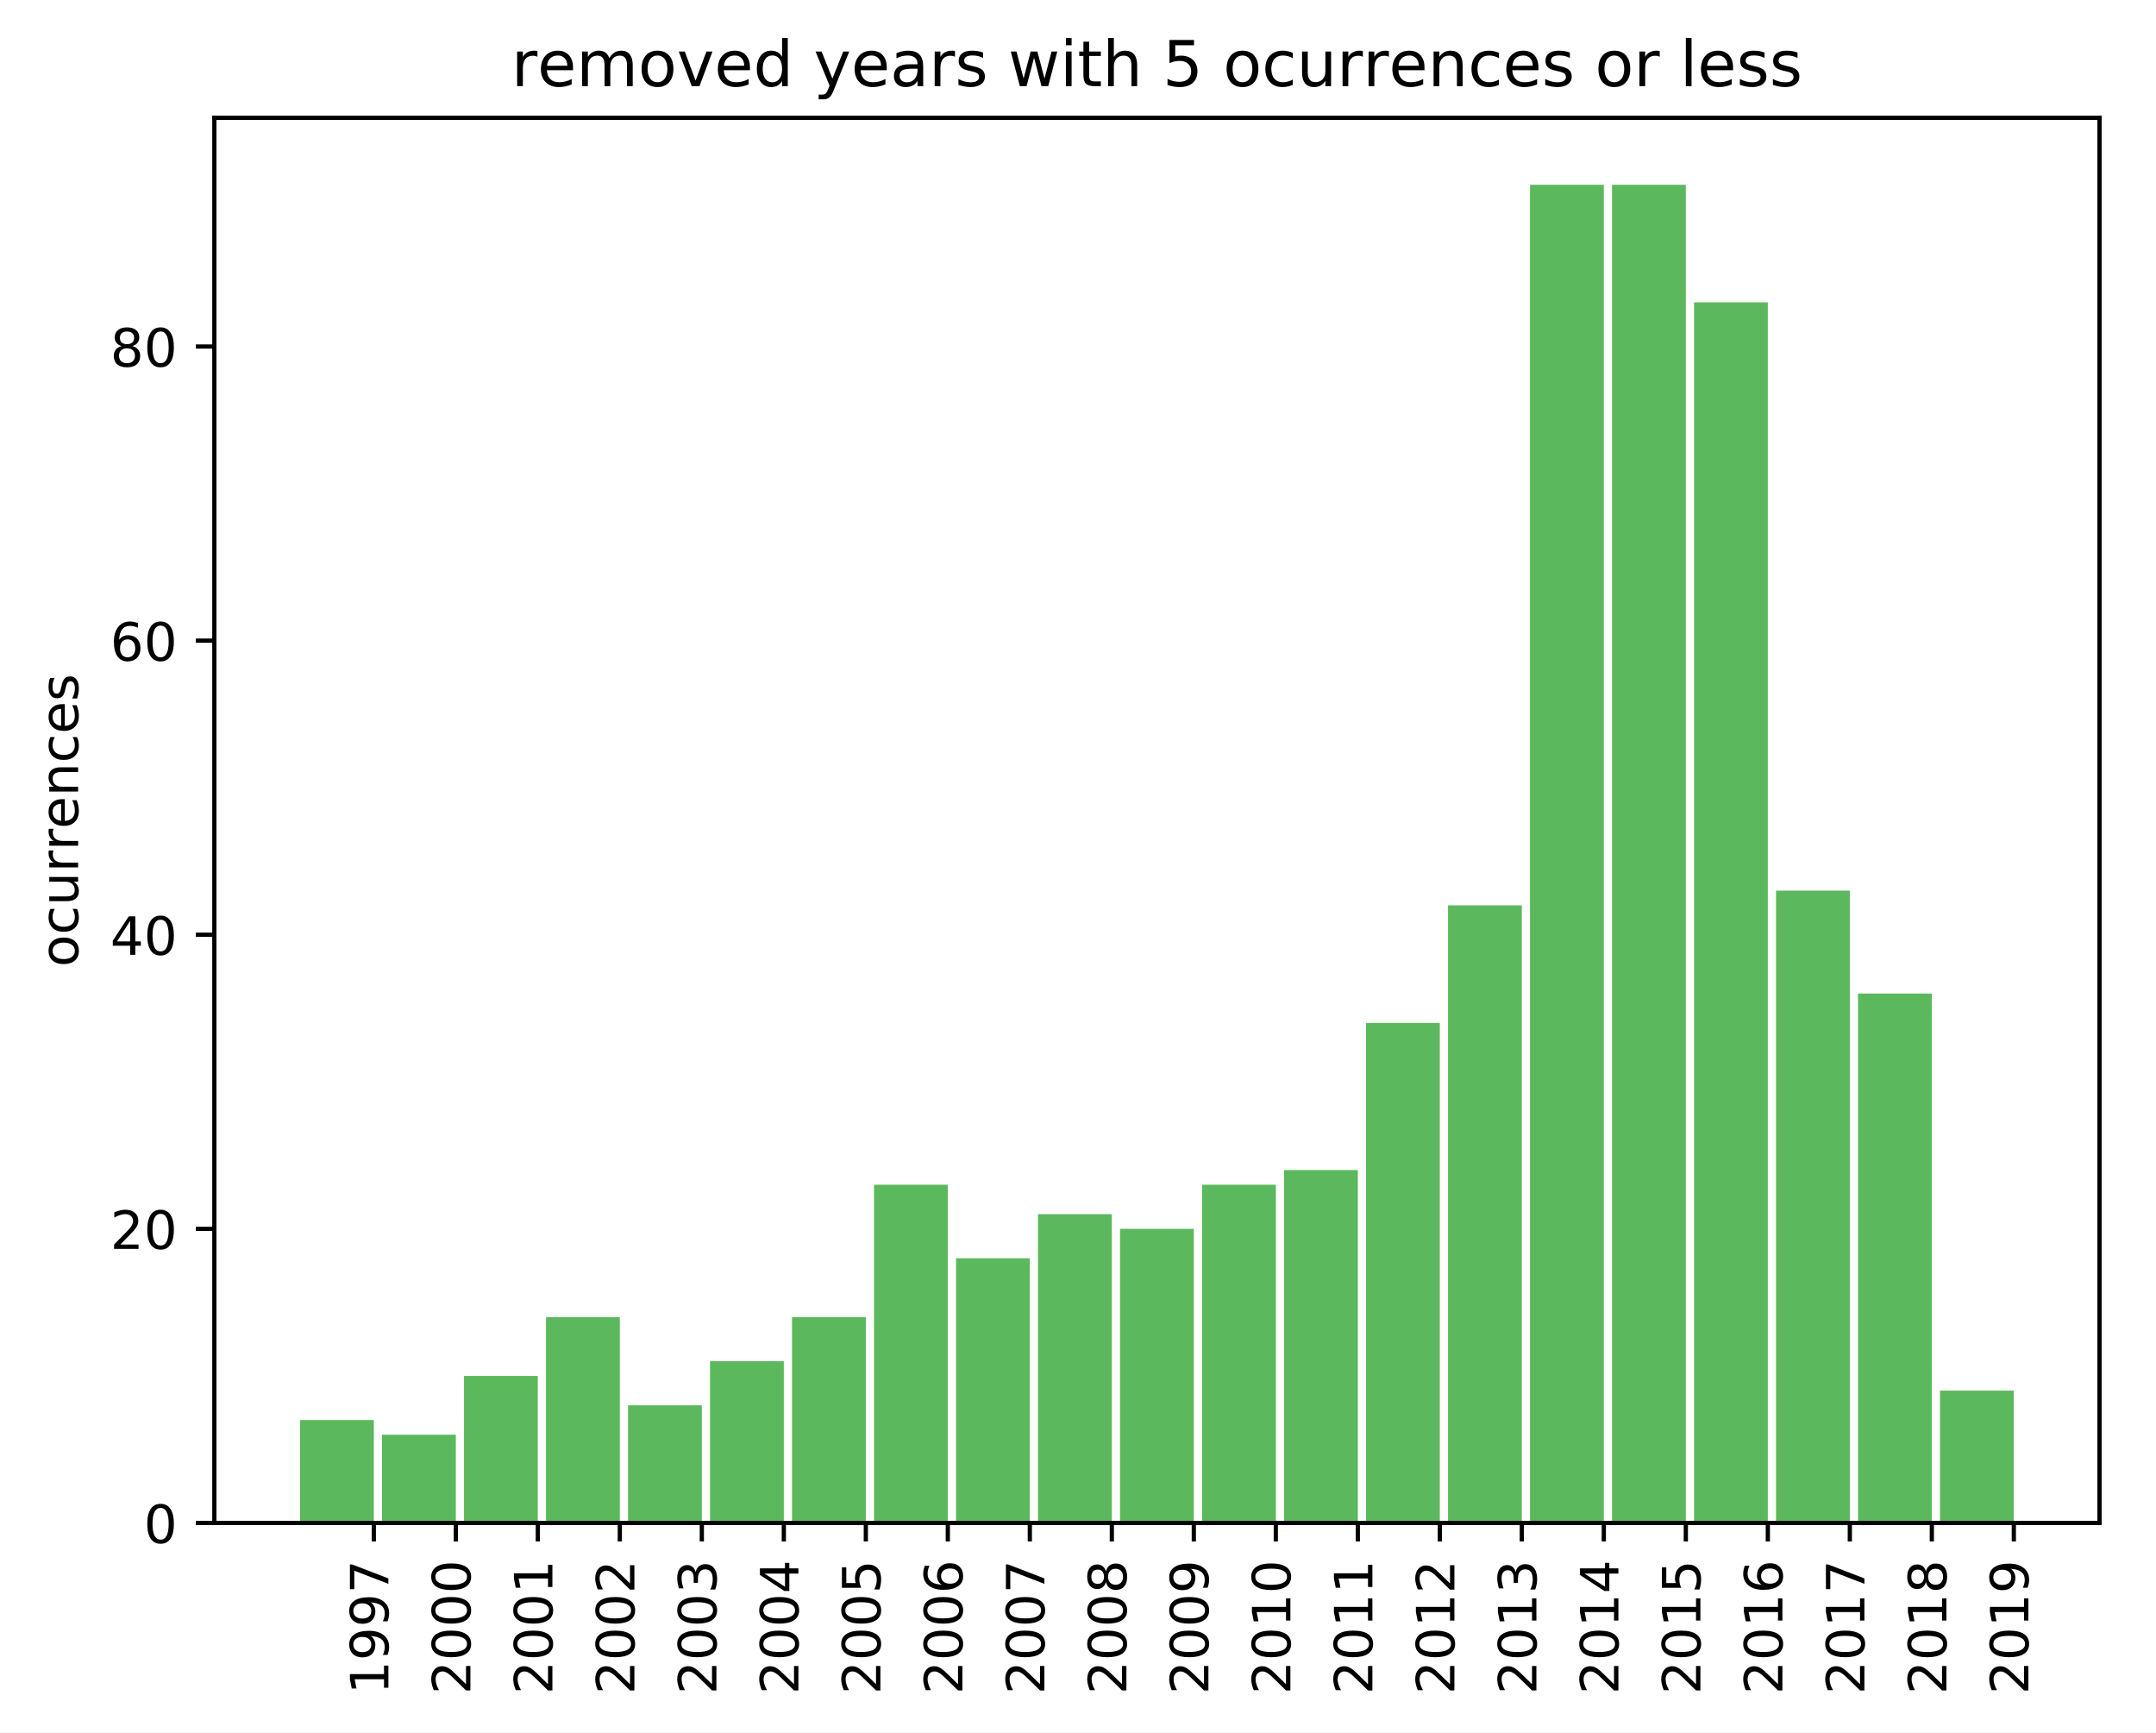
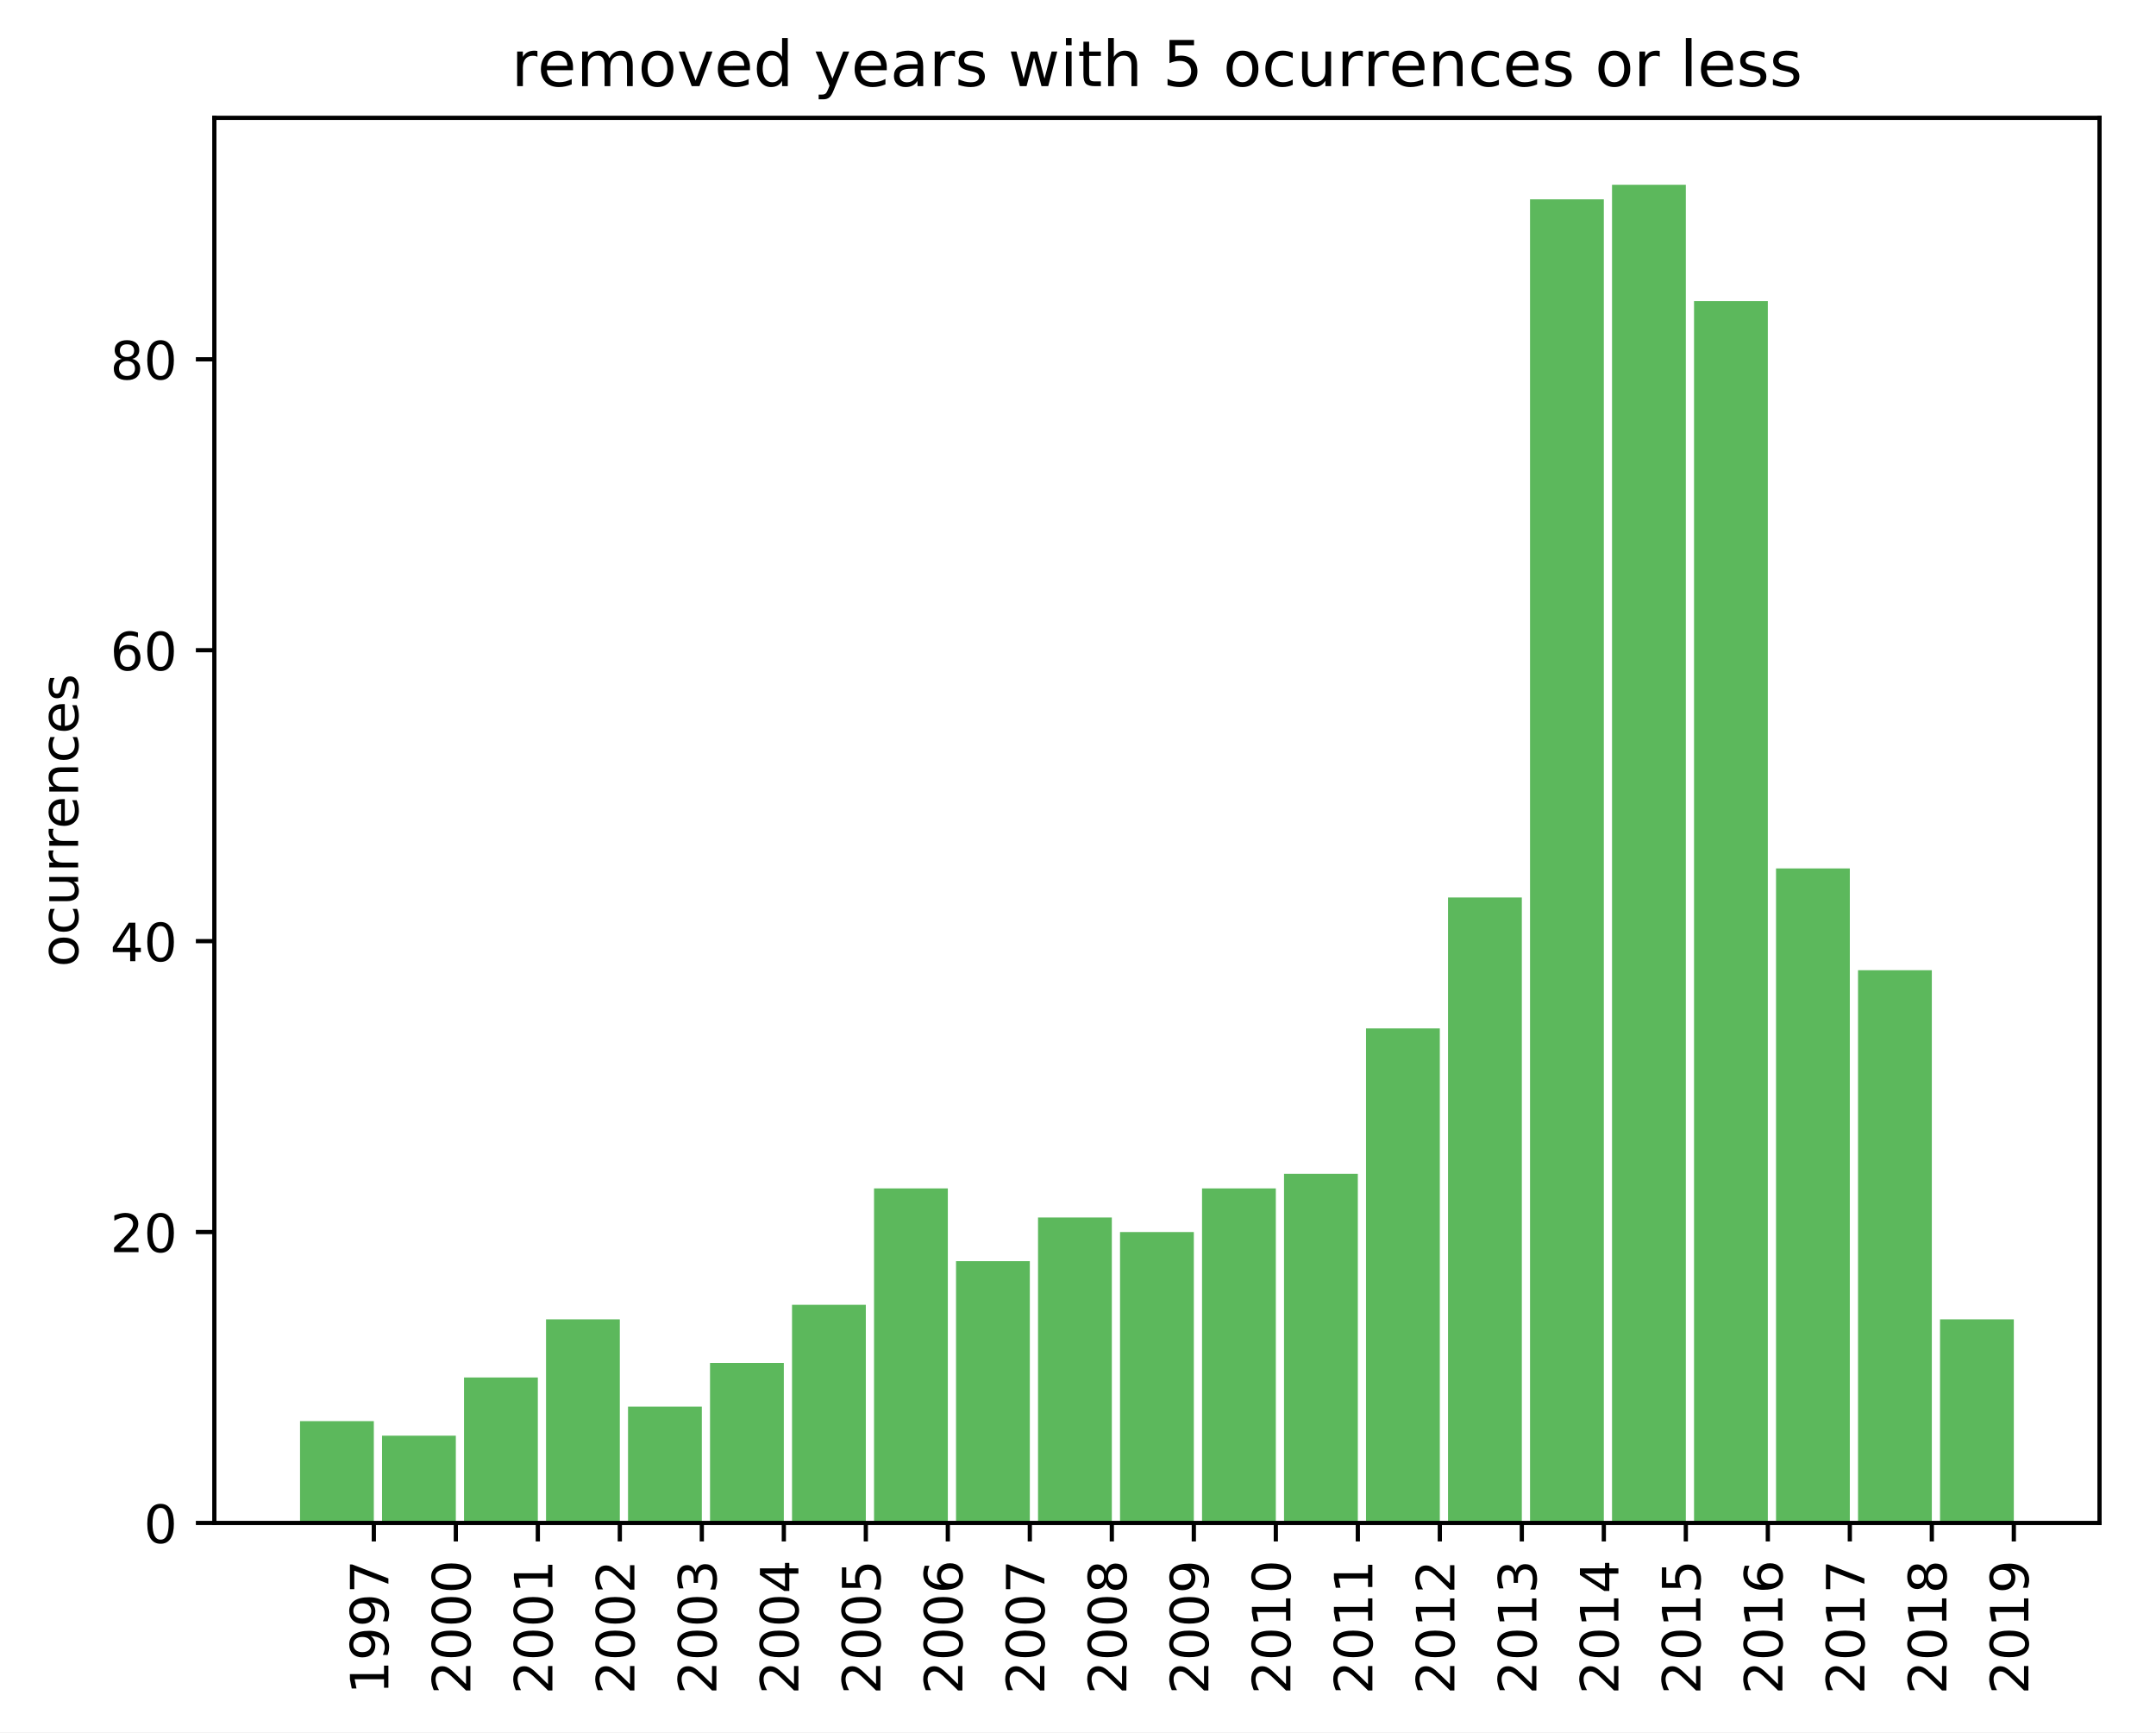
<svg xmlns="http://www.w3.org/2000/svg" xmlns:xlink="http://www.w3.org/1999/xlink" height="328.08pt" version="1.1" viewBox="0 0 408.423 328.08" width="408.423pt">
  <defs>
    <style type="text/css">
*{stroke-linecap:butt;stroke-linejoin:round;}
  </style>
  </defs>
  <g id="figure_1">
    <g id="patch_1">
      <path d="M 0 328.08  L 408.423 328.08  L 408.423 0  L 0 0  z " style="fill:#ffffff;" />
    </g>
    <g id="axes_1">
      <g id="patch_2">
        <path d="M 40.603 288.43  L 397.723 288.43  L 397.723 22.318  L 40.603 22.318  z " style="fill:#ffffff;" />
      </g>
      <g id="patch_3">
-         <path clip-path="url(#pf2cf18b9f8)" d="M 56.836 288.43  L 70.816 288.43  L 70.816 268.935  L 56.836 268.935  z " style="fill:#5cb85c;" />
+         <path clip-path="url(#p5f6c26eab5)" d="M 56.836 288.43  L 70.816 288.43  L 70.816 269.147  L 56.836 269.147  z " style="fill:#5cb85c;" />
      </g>
      <g id="patch_4">
-         <path clip-path="url(#pf2cf18b9f8)" d="M 72.37 288.43  L 86.35 288.43  L 86.35 271.72  L 72.37 271.72  z " style="fill:#5cb85c;" />
+         <path clip-path="url(#p5f6c26eab5)" d="M 72.37 288.43  L 86.35 288.43  L 86.35 271.901  L 72.37 271.901  z " style="fill:#5cb85c;" />
      </g>
      <g id="patch_5">
-         <path clip-path="url(#pf2cf18b9f8)" d="M 87.903 288.43  L 101.884 288.43  L 101.884 260.58  L 87.903 260.58  z " style="fill:#5cb85c;" />
+         <path clip-path="url(#p5f6c26eab5)" d="M 87.903 288.43  L 101.884 288.43  L 101.884 260.882  L 87.903 260.882  z " style="fill:#5cb85c;" />
      </g>
      <g id="patch_6">
-         <path clip-path="url(#pf2cf18b9f8)" d="M 103.437 288.43  L 117.417 288.43  L 117.417 249.439  L 103.437 249.439  z " style="fill:#5cb85c;" />
+         <path clip-path="url(#p5f6c26eab5)" d="M 103.437 288.43  L 117.417 288.43  L 117.417 249.863  L 103.437 249.863  z " style="fill:#5cb85c;" />
      </g>
      <g id="patch_7">
-         <path clip-path="url(#pf2cf18b9f8)" d="M 118.971 288.43  L 132.951 288.43  L 132.951 266.15  L 118.971 266.15  z " style="fill:#5cb85c;" />
+         <path clip-path="url(#p5f6c26eab5)" d="M 118.971 288.43  L 132.951 288.43  L 132.951 266.392  L 118.971 266.392  z " style="fill:#5cb85c;" />
      </g>
      <g id="patch_8">
-         <path clip-path="url(#pf2cf18b9f8)" d="M 134.504 288.43  L 148.485 288.43  L 148.485 257.795  L 134.504 257.795  z " style="fill:#5cb85c;" />
+         <path clip-path="url(#p5f6c26eab5)" d="M 134.504 288.43  L 148.485 288.43  L 148.485 258.128  L 134.504 258.128  z " style="fill:#5cb85c;" />
      </g>
      <g id="patch_9">
-         <path clip-path="url(#pf2cf18b9f8)" d="M 150.038 288.43  L 164.018 288.43  L 164.018 249.439  L 150.038 249.439  z " style="fill:#5cb85c;" />
+         <path clip-path="url(#p5f6c26eab5)" d="M 150.038 288.43  L 164.018 288.43  L 164.018 247.108  L 150.038 247.108  z " style="fill:#5cb85c;" />
      </g>
      <g id="patch_10">
-         <path clip-path="url(#pf2cf18b9f8)" d="M 165.572 288.43  L 179.552 288.43  L 179.552 224.374  L 165.572 224.374  z " style="fill:#5cb85c;" />
+         <path clip-path="url(#p5f6c26eab5)" d="M 165.572 288.43  L 179.552 288.43  L 179.552 225.07  L 165.572 225.07  z " style="fill:#5cb85c;" />
      </g>
      <g id="patch_11">
-         <path clip-path="url(#pf2cf18b9f8)" d="M 181.106 288.43  L 195.086 288.43  L 195.086 238.299  L 181.106 238.299  z " style="fill:#5cb85c;" />
+         <path clip-path="url(#p5f6c26eab5)" d="M 181.106 288.43  L 195.086 288.43  L 195.086 238.844  L 181.106 238.844  z " style="fill:#5cb85c;" />
      </g>
      <g id="patch_12">
-         <path clip-path="url(#pf2cf18b9f8)" d="M 196.639 288.43  L 210.62 288.43  L 210.62 229.944  L 196.639 229.944  z " style="fill:#5cb85c;" />
+         <path clip-path="url(#p5f6c26eab5)" d="M 196.639 288.43  L 210.62 288.43  L 210.62 230.58  L 196.639 230.58  z " style="fill:#5cb85c;" />
      </g>
      <g id="patch_13">
-         <path clip-path="url(#pf2cf18b9f8)" d="M 212.173 288.43  L 226.153 288.43  L 226.153 232.729  L 212.173 232.729  z " style="fill:#5cb85c;" />
+         <path clip-path="url(#p5f6c26eab5)" d="M 212.173 288.43  L 226.153 288.43  L 226.153 233.334  L 212.173 233.334  z " style="fill:#5cb85c;" />
      </g>
      <g id="patch_14">
-         <path clip-path="url(#pf2cf18b9f8)" d="M 227.707 288.43  L 241.687 288.43  L 241.687 224.374  L 227.707 224.374  z " style="fill:#5cb85c;" />
+         <path clip-path="url(#p5f6c26eab5)" d="M 227.707 288.43  L 241.687 288.43  L 241.687 225.07  L 227.707 225.07  z " style="fill:#5cb85c;" />
      </g>
      <g id="patch_15">
-         <path clip-path="url(#pf2cf18b9f8)" d="M 243.24 288.43  L 257.221 288.43  L 257.221 221.589  L 243.24 221.589  z " style="fill:#5cb85c;" />
+         <path clip-path="url(#p5f6c26eab5)" d="M 243.24 288.43  L 257.221 288.43  L 257.221 222.315  L 243.24 222.315  z " style="fill:#5cb85c;" />
      </g>
      <g id="patch_16">
-         <path clip-path="url(#pf2cf18b9f8)" d="M 258.774 288.43  L 272.754 288.43  L 272.754 193.738  L 258.774 193.738  z " style="fill:#5cb85c;" />
+         <path clip-path="url(#p5f6c26eab5)" d="M 258.774 288.43  L 272.754 288.43  L 272.754 194.768  L 258.774 194.768  z " style="fill:#5cb85c;" />
      </g>
      <g id="patch_17">
-         <path clip-path="url(#pf2cf18b9f8)" d="M 274.308 288.43  L 288.288 288.43  L 288.288 171.458  L 274.308 171.458  z " style="fill:#5cb85c;" />
+         <path clip-path="url(#p5f6c26eab5)" d="M 274.308 288.43  L 288.288 288.43  L 288.288 169.974  L 274.308 169.974  z " style="fill:#5cb85c;" />
      </g>
      <g id="patch_18">
-         <path clip-path="url(#pf2cf18b9f8)" d="M 289.842 288.43  L 303.822 288.43  L 303.822 34.99  L 289.842 34.99  z " style="fill:#5cb85c;" />
+         <path clip-path="url(#p5f6c26eab5)" d="M 289.842 288.43  L 303.822 288.43  L 303.822 37.745  L 289.842 37.745  z " style="fill:#5cb85c;" />
      </g>
      <g id="patch_19">
-         <path clip-path="url(#pf2cf18b9f8)" d="M 305.375 288.43  L 319.356 288.43  L 319.356 34.99  L 305.375 34.99  z " style="fill:#5cb85c;" />
+         <path clip-path="url(#p5f6c26eab5)" d="M 305.375 288.43  L 319.356 288.43  L 319.356 34.99  L 305.375 34.99  z " style="fill:#5cb85c;" />
      </g>
      <g id="patch_20">
-         <path clip-path="url(#pf2cf18b9f8)" d="M 320.909 288.43  L 334.889 288.43  L 334.889 57.271  L 320.909 57.271  z " style="fill:#5cb85c;" />
+         <path clip-path="url(#p5f6c26eab5)" d="M 320.909 288.43  L 334.889 288.43  L 334.889 57.028  L 320.909 57.028  z " style="fill:#5cb85c;" />
      </g>
      <g id="patch_21">
-         <path clip-path="url(#pf2cf18b9f8)" d="M 336.443 288.43  L 350.423 288.43  L 350.423 168.673  L 336.443 168.673  z " style="fill:#5cb85c;" />
+         <path clip-path="url(#p5f6c26eab5)" d="M 336.443 288.43  L 350.423 288.43  L 350.423 164.465  L 336.443 164.465  z " style="fill:#5cb85c;" />
      </g>
      <g id="patch_22">
-         <path clip-path="url(#pf2cf18b9f8)" d="M 351.976 288.43  L 365.957 288.43  L 365.957 188.168  L 351.976 188.168  z " style="fill:#5cb85c;" />
+         <path clip-path="url(#p5f6c26eab5)" d="M 351.976 288.43  L 365.957 288.43  L 365.957 183.748  L 351.976 183.748  z " style="fill:#5cb85c;" />
      </g>
      <g id="patch_23">
-         <path clip-path="url(#pf2cf18b9f8)" d="M 367.51 288.43  L 381.49 288.43  L 381.49 263.365  L 367.51 263.365  z " style="fill:#5cb85c;" />
+         <path clip-path="url(#p5f6c26eab5)" d="M 367.51 288.43  L 381.49 288.43  L 381.49 249.863  L 367.51 249.863  z " style="fill:#5cb85c;" />
      </g>
      <g id="matplotlib.axis_1">
        <g id="xtick_1">
          <g id="line2d_1">
            <defs>
-               <path d="M 0 0  L 0 3.5  " id="m9205ba7e56" style="stroke:#000000;stroke-width:0.8;" />
-             </defs>
-             <g>
-               <use style="stroke:#000000;stroke-width:0.8;" x="70.816" xlink:href="#m9205ba7e56" y="288.43" />
+               <path d="M 0 0  L 0 3.5  " id="m488238342e" style="stroke:#000000;stroke-width:0.8;" />
+             </defs>
+             <g>
+               <use style="stroke:#000000;stroke-width:0.8;" x="70.816" xlink:href="#m488238342e" y="288.43" />
            </g>
          </g>
          <g id="text_1">
            <defs>
              <path d="M 12.406 8.297  L 28.516 8.297  L 28.516 63.922  L 10.984 60.406  L 10.984 69.391  L 28.422 72.906  L 38.281 72.906  L 38.281 8.297  L 54.391 8.297  L 54.391 0  L 12.406 0  z " id="DejaVuSans-49" />
              <path d="M 10.984 1.516  L 10.984 10.5  Q 14.703 8.734 18.5 7.812  Q 22.312 6.891 25.984 6.891  Q 35.75 6.891 40.891 13.453  Q 46.047 20.016 46.781 33.406  Q 43.953 29.203 39.594 26.953  Q 35.25 24.703 29.984 24.703  Q 19.047 24.703 12.672 31.312  Q 6.297 37.938 6.297 49.422  Q 6.297 60.641 12.938 67.422  Q 19.578 74.219 30.609 74.219  Q 43.266 74.219 49.922 64.516  Q 56.594 54.828 56.594 36.375  Q 56.594 19.141 48.406 8.859  Q 40.234 -1.422 26.422 -1.422  Q 22.703 -1.422 18.891 -0.688  Q 15.094 0.047 10.984 1.516  z M 30.609 32.422  Q 37.25 32.422 41.125 36.953  Q 45.016 41.5 45.016 49.422  Q 45.016 57.281 41.125 61.844  Q 37.25 66.406 30.609 66.406  Q 23.969 66.406 20.094 61.844  Q 16.219 57.281 16.219 49.422  Q 16.219 41.5 20.094 36.953  Q 23.969 32.422 30.609 32.422  z " id="DejaVuSans-57" />
              <path d="M 8.203 72.906  L 55.078 72.906  L 55.078 68.703  L 28.609 0  L 18.312 0  L 43.219 64.594  L 8.203 64.594  z " id="DejaVuSans-55" />
            </defs>
            <g transform="translate(73.57557 320.8801)rotate(-90)scale(0.1 -0.1)">
              <use xlink:href="#DejaVuSans-49" />
              <use x="63.623" xlink:href="#DejaVuSans-57" />
              <use x="127.246" xlink:href="#DejaVuSans-57" />
              <use x="190.869" xlink:href="#DejaVuSans-55" />
            </g>
          </g>
        </g>
        <g id="xtick_2">
          <g id="line2d_2">
            <g>
-               <use style="stroke:#000000;stroke-width:0.8;" x="86.35" xlink:href="#m9205ba7e56" y="288.43" />
+               <use style="stroke:#000000;stroke-width:0.8;" x="86.35" xlink:href="#m488238342e" y="288.43" />
            </g>
          </g>
          <g id="text_2">
            <defs>
              <path d="M 19.188 8.297  L 53.609 8.297  L 53.609 0  L 7.328 0  L 7.328 8.297  Q 12.938 14.109 22.625 23.891  Q 32.328 33.688 34.812 36.531  Q 39.547 41.844 41.422 45.531  Q 43.312 49.219 43.312 52.781  Q 43.312 58.594 39.234 62.25  Q 35.156 65.922 28.609 65.922  Q 23.969 65.922 18.812 64.312  Q 13.672 62.703 7.812 59.422  L 7.812 69.391  Q 13.766 71.781 18.938 73  Q 24.125 74.219 28.422 74.219  Q 39.75 74.219 46.484 68.547  Q 53.219 62.891 53.219 53.422  Q 53.219 48.922 51.531 44.891  Q 49.859 40.875 45.406 35.406  Q 44.188 33.984 37.641 27.219  Q 31.109 20.453 19.188 8.297  z " id="DejaVuSans-50" />
              <path d="M 31.781 66.406  Q 24.172 66.406 20.328 58.906  Q 16.5 51.422 16.5 36.375  Q 16.5 21.391 20.328 13.891  Q 24.172 6.391 31.781 6.391  Q 39.453 6.391 43.281 13.891  Q 47.125 21.391 47.125 36.375  Q 47.125 51.422 43.281 58.906  Q 39.453 66.406 31.781 66.406  z M 31.781 74.219  Q 44.047 74.219 50.516 64.516  Q 56.984 54.828 56.984 36.375  Q 56.984 17.969 50.516 8.266  Q 44.047 -1.422 31.781 -1.422  Q 19.531 -1.422 13.062 8.266  Q 6.594 17.969 6.594 36.375  Q 6.594 54.828 13.062 64.516  Q 19.531 74.219 31.781 74.219  z " id="DejaVuSans-48" />
            </defs>
            <g transform="translate(89.10928 320.8801)rotate(-90)scale(0.1 -0.1)">
              <use xlink:href="#DejaVuSans-50" />
              <use x="63.623" xlink:href="#DejaVuSans-48" />
              <use x="127.246" xlink:href="#DejaVuSans-48" />
              <use x="190.869" xlink:href="#DejaVuSans-48" />
            </g>
          </g>
        </g>
        <g id="xtick_3">
          <g id="line2d_3">
            <g>
-               <use style="stroke:#000000;stroke-width:0.8;" x="101.884" xlink:href="#m9205ba7e56" y="288.43" />
+               <use style="stroke:#000000;stroke-width:0.8;" x="101.884" xlink:href="#m488238342e" y="288.43" />
            </g>
          </g>
          <g id="text_3">
            <g transform="translate(104.643 320.8801)rotate(-90)scale(0.1 -0.1)">
              <use xlink:href="#DejaVuSans-50" />
              <use x="63.623" xlink:href="#DejaVuSans-48" />
              <use x="127.246" xlink:href="#DejaVuSans-48" />
              <use x="190.869" xlink:href="#DejaVuSans-49" />
            </g>
          </g>
        </g>
        <g id="xtick_4">
          <g id="line2d_4">
            <g>
-               <use style="stroke:#000000;stroke-width:0.8;" x="117.417" xlink:href="#m9205ba7e56" y="288.43" />
+               <use style="stroke:#000000;stroke-width:0.8;" x="117.417" xlink:href="#m488238342e" y="288.43" />
            </g>
          </g>
          <g id="text_4">
            <g transform="translate(120.1767 320.8801)rotate(-90)scale(0.1 -0.1)">
              <use xlink:href="#DejaVuSans-50" />
              <use x="63.623" xlink:href="#DejaVuSans-48" />
              <use x="127.246" xlink:href="#DejaVuSans-48" />
              <use x="190.869" xlink:href="#DejaVuSans-50" />
            </g>
          </g>
        </g>
        <g id="xtick_5">
          <g id="line2d_5">
            <g>
-               <use style="stroke:#000000;stroke-width:0.8;" x="132.951" xlink:href="#m9205ba7e56" y="288.43" />
+               <use style="stroke:#000000;stroke-width:0.8;" x="132.951" xlink:href="#m488238342e" y="288.43" />
            </g>
          </g>
          <g id="text_5">
            <defs>
              <path d="M 40.578 39.312  Q 47.656 37.797 51.625 33  Q 55.609 28.219 55.609 21.188  Q 55.609 10.406 48.188 4.484  Q 40.766 -1.422 27.094 -1.422  Q 22.516 -1.422 17.656 -0.516  Q 12.797 0.391 7.625 2.203  L 7.625 11.719  Q 11.719 9.328 16.594 8.109  Q 21.484 6.891 26.812 6.891  Q 36.078 6.891 40.938 10.547  Q 45.797 14.203 45.797 21.188  Q 45.797 27.641 41.281 31.266  Q 36.766 34.906 28.719 34.906  L 20.219 34.906  L 20.219 43.016  L 29.109 43.016  Q 36.375 43.016 40.234 45.922  Q 44.094 48.828 44.094 54.297  Q 44.094 59.906 40.109 62.906  Q 36.141 65.922 28.719 65.922  Q 24.656 65.922 20.016 65.031  Q 15.375 64.156 9.812 62.312  L 9.812 71.094  Q 15.438 72.656 20.344 73.438  Q 25.25 74.219 29.594 74.219  Q 40.828 74.219 47.359 69.109  Q 53.906 64.016 53.906 55.328  Q 53.906 49.266 50.438 45.094  Q 46.969 40.922 40.578 39.312  z " id="DejaVuSans-51" />
            </defs>
            <g transform="translate(135.7104 320.8801)rotate(-90)scale(0.1 -0.1)">
              <use xlink:href="#DejaVuSans-50" />
              <use x="63.623" xlink:href="#DejaVuSans-48" />
              <use x="127.246" xlink:href="#DejaVuSans-48" />
              <use x="190.869" xlink:href="#DejaVuSans-51" />
            </g>
          </g>
        </g>
        <g id="xtick_6">
          <g id="line2d_6">
            <g>
-               <use style="stroke:#000000;stroke-width:0.8;" x="148.485" xlink:href="#m9205ba7e56" y="288.43" />
+               <use style="stroke:#000000;stroke-width:0.8;" x="148.485" xlink:href="#m488238342e" y="288.43" />
            </g>
          </g>
          <g id="text_6">
            <defs>
              <path d="M 37.797 64.312  L 12.891 25.391  L 37.797 25.391  z M 35.203 72.906  L 47.609 72.906  L 47.609 25.391  L 58.016 25.391  L 58.016 17.188  L 47.609 17.188  L 47.609 0  L 37.797 0  L 37.797 17.188  L 4.891 17.188  L 4.891 26.703  z " id="DejaVuSans-52" />
            </defs>
            <g transform="translate(151.2441 320.8801)rotate(-90)scale(0.1 -0.1)">
              <use xlink:href="#DejaVuSans-50" />
              <use x="63.623" xlink:href="#DejaVuSans-48" />
              <use x="127.246" xlink:href="#DejaVuSans-48" />
              <use x="190.869" xlink:href="#DejaVuSans-52" />
            </g>
          </g>
        </g>
        <g id="xtick_7">
          <g id="line2d_7">
            <g>
-               <use style="stroke:#000000;stroke-width:0.8;" x="164.018" xlink:href="#m9205ba7e56" y="288.43" />
+               <use style="stroke:#000000;stroke-width:0.8;" x="164.018" xlink:href="#m488238342e" y="288.43" />
            </g>
          </g>
          <g id="text_7">
            <defs>
              <path d="M 10.797 72.906  L 49.516 72.906  L 49.516 64.594  L 19.828 64.594  L 19.828 46.734  Q 21.969 47.469 24.109 47.828  Q 26.266 48.188 28.422 48.188  Q 40.625 48.188 47.75 41.5  Q 54.891 34.812 54.891 23.391  Q 54.891 11.625 47.562 5.094  Q 40.234 -1.422 26.906 -1.422  Q 22.312 -1.422 17.547 -0.641  Q 12.797 0.141 7.719 1.703  L 7.719 11.625  Q 12.109 9.234 16.797 8.062  Q 21.484 6.891 26.703 6.891  Q 35.156 6.891 40.078 11.328  Q 45.016 15.766 45.016 23.391  Q 45.016 31 40.078 35.438  Q 35.156 39.891 26.703 39.891  Q 22.75 39.891 18.812 39.016  Q 14.891 38.141 10.797 36.281  z " id="DejaVuSans-53" />
            </defs>
            <g transform="translate(166.7778 320.8801)rotate(-90)scale(0.1 -0.1)">
              <use xlink:href="#DejaVuSans-50" />
              <use x="63.623" xlink:href="#DejaVuSans-48" />
              <use x="127.246" xlink:href="#DejaVuSans-48" />
              <use x="190.869" xlink:href="#DejaVuSans-53" />
            </g>
          </g>
        </g>
        <g id="xtick_8">
          <g id="line2d_8">
            <g>
-               <use style="stroke:#000000;stroke-width:0.8;" x="179.552" xlink:href="#m9205ba7e56" y="288.43" />
+               <use style="stroke:#000000;stroke-width:0.8;" x="179.552" xlink:href="#m488238342e" y="288.43" />
            </g>
          </g>
          <g id="text_8">
            <defs>
              <path d="M 33.016 40.375  Q 26.375 40.375 22.484 35.828  Q 18.609 31.297 18.609 23.391  Q 18.609 15.531 22.484 10.953  Q 26.375 6.391 33.016 6.391  Q 39.656 6.391 43.531 10.953  Q 47.406 15.531 47.406 23.391  Q 47.406 31.297 43.531 35.828  Q 39.656 40.375 33.016 40.375  z M 52.594 71.297  L 52.594 62.312  Q 48.875 64.062 45.094 64.984  Q 41.312 65.922 37.594 65.922  Q 27.828 65.922 22.672 59.328  Q 17.531 52.734 16.797 39.406  Q 19.672 43.656 24.016 45.922  Q 28.375 48.188 33.594 48.188  Q 44.578 48.188 50.953 41.516  Q 57.328 34.859 57.328 23.391  Q 57.328 12.156 50.688 5.359  Q 44.047 -1.422 33.016 -1.422  Q 20.359 -1.422 13.672 8.266  Q 6.984 17.969 6.984 36.375  Q 6.984 53.656 15.188 63.938  Q 23.391 74.219 37.203 74.219  Q 40.922 74.219 44.703 73.484  Q 48.484 72.75 52.594 71.297  z " id="DejaVuSans-54" />
            </defs>
            <g transform="translate(182.3115 320.8801)rotate(-90)scale(0.1 -0.1)">
              <use xlink:href="#DejaVuSans-50" />
              <use x="63.623" xlink:href="#DejaVuSans-48" />
              <use x="127.246" xlink:href="#DejaVuSans-48" />
              <use x="190.869" xlink:href="#DejaVuSans-54" />
            </g>
          </g>
        </g>
        <g id="xtick_9">
          <g id="line2d_9">
            <g>
-               <use style="stroke:#000000;stroke-width:0.8;" x="195.086" xlink:href="#m9205ba7e56" y="288.43" />
+               <use style="stroke:#000000;stroke-width:0.8;" x="195.086" xlink:href="#m488238342e" y="288.43" />
            </g>
          </g>
          <g id="text_9">
            <g transform="translate(197.8452 320.8801)rotate(-90)scale(0.1 -0.1)">
              <use xlink:href="#DejaVuSans-50" />
              <use x="63.623" xlink:href="#DejaVuSans-48" />
              <use x="127.246" xlink:href="#DejaVuSans-48" />
              <use x="190.869" xlink:href="#DejaVuSans-55" />
            </g>
          </g>
        </g>
        <g id="xtick_10">
          <g id="line2d_10">
            <g>
-               <use style="stroke:#000000;stroke-width:0.8;" x="210.62" xlink:href="#m9205ba7e56" y="288.43" />
+               <use style="stroke:#000000;stroke-width:0.8;" x="210.62" xlink:href="#m488238342e" y="288.43" />
            </g>
          </g>
          <g id="text_10">
            <defs>
              <path d="M 31.781 34.625  Q 24.75 34.625 20.719 30.859  Q 16.703 27.094 16.703 20.516  Q 16.703 13.922 20.719 10.156  Q 24.75 6.391 31.781 6.391  Q 38.812 6.391 42.859 10.172  Q 46.922 13.969 46.922 20.516  Q 46.922 27.094 42.891 30.859  Q 38.875 34.625 31.781 34.625  z M 21.922 38.812  Q 15.578 40.375 12.031 44.719  Q 8.5 49.078 8.5 55.328  Q 8.5 64.062 14.719 69.141  Q 20.953 74.219 31.781 74.219  Q 42.672 74.219 48.875 69.141  Q 55.078 64.062 55.078 55.328  Q 55.078 49.078 51.531 44.719  Q 48 40.375 41.703 38.812  Q 48.828 37.156 52.797 32.312  Q 56.781 27.484 56.781 20.516  Q 56.781 9.906 50.312 4.234  Q 43.844 -1.422 31.781 -1.422  Q 19.734 -1.422 13.25 4.234  Q 6.781 9.906 6.781 20.516  Q 6.781 27.484 10.781 32.312  Q 14.797 37.156 21.922 38.812  z M 18.312 54.391  Q 18.312 48.734 21.844 45.562  Q 25.391 42.391 31.781 42.391  Q 38.141 42.391 41.719 45.562  Q 45.312 48.734 45.312 54.391  Q 45.312 60.062 41.719 63.234  Q 38.141 66.406 31.781 66.406  Q 25.391 66.406 21.844 63.234  Q 18.312 60.062 18.312 54.391  z " id="DejaVuSans-56" />
            </defs>
            <g transform="translate(213.379 320.8801)rotate(-90)scale(0.1 -0.1)">
              <use xlink:href="#DejaVuSans-50" />
              <use x="63.623" xlink:href="#DejaVuSans-48" />
              <use x="127.246" xlink:href="#DejaVuSans-48" />
              <use x="190.869" xlink:href="#DejaVuSans-56" />
            </g>
          </g>
        </g>
        <g id="xtick_11">
          <g id="line2d_11">
            <g>
-               <use style="stroke:#000000;stroke-width:0.8;" x="226.153" xlink:href="#m9205ba7e56" y="288.43" />
+               <use style="stroke:#000000;stroke-width:0.8;" x="226.153" xlink:href="#m488238342e" y="288.43" />
            </g>
          </g>
          <g id="text_11">
            <g transform="translate(228.9127 320.8801)rotate(-90)scale(0.1 -0.1)">
              <use xlink:href="#DejaVuSans-50" />
              <use x="63.623" xlink:href="#DejaVuSans-48" />
              <use x="127.246" xlink:href="#DejaVuSans-48" />
              <use x="190.869" xlink:href="#DejaVuSans-57" />
            </g>
          </g>
        </g>
        <g id="xtick_12">
          <g id="line2d_12">
            <g>
-               <use style="stroke:#000000;stroke-width:0.8;" x="241.687" xlink:href="#m9205ba7e56" y="288.43" />
+               <use style="stroke:#000000;stroke-width:0.8;" x="241.687" xlink:href="#m488238342e" y="288.43" />
            </g>
          </g>
          <g id="text_12">
            <g transform="translate(244.4464 320.8801)rotate(-90)scale(0.1 -0.1)">
              <use xlink:href="#DejaVuSans-50" />
              <use x="63.623" xlink:href="#DejaVuSans-48" />
              <use x="127.246" xlink:href="#DejaVuSans-49" />
              <use x="190.869" xlink:href="#DejaVuSans-48" />
            </g>
          </g>
        </g>
        <g id="xtick_13">
          <g id="line2d_13">
            <g>
-               <use style="stroke:#000000;stroke-width:0.8;" x="257.221" xlink:href="#m9205ba7e56" y="288.43" />
+               <use style="stroke:#000000;stroke-width:0.8;" x="257.221" xlink:href="#m488238342e" y="288.43" />
            </g>
          </g>
          <g id="text_13">
            <g transform="translate(259.9801 320.8801)rotate(-90)scale(0.1 -0.1)">
              <use xlink:href="#DejaVuSans-50" />
              <use x="63.623" xlink:href="#DejaVuSans-48" />
              <use x="127.246" xlink:href="#DejaVuSans-49" />
              <use x="190.869" xlink:href="#DejaVuSans-49" />
            </g>
          </g>
        </g>
        <g id="xtick_14">
          <g id="line2d_14">
            <g>
-               <use style="stroke:#000000;stroke-width:0.8;" x="272.754" xlink:href="#m9205ba7e56" y="288.43" />
+               <use style="stroke:#000000;stroke-width:0.8;" x="272.754" xlink:href="#m488238342e" y="288.43" />
            </g>
          </g>
          <g id="text_14">
            <g transform="translate(275.5138 320.8801)rotate(-90)scale(0.1 -0.1)">
              <use xlink:href="#DejaVuSans-50" />
              <use x="63.623" xlink:href="#DejaVuSans-48" />
              <use x="127.246" xlink:href="#DejaVuSans-49" />
              <use x="190.869" xlink:href="#DejaVuSans-50" />
            </g>
          </g>
        </g>
        <g id="xtick_15">
          <g id="line2d_15">
            <g>
-               <use style="stroke:#000000;stroke-width:0.8;" x="288.288" xlink:href="#m9205ba7e56" y="288.43" />
+               <use style="stroke:#000000;stroke-width:0.8;" x="288.288" xlink:href="#m488238342e" y="288.43" />
            </g>
          </g>
          <g id="text_15">
            <g transform="translate(291.0475 320.8801)rotate(-90)scale(0.1 -0.1)">
              <use xlink:href="#DejaVuSans-50" />
              <use x="63.623" xlink:href="#DejaVuSans-48" />
              <use x="127.246" xlink:href="#DejaVuSans-49" />
              <use x="190.869" xlink:href="#DejaVuSans-51" />
            </g>
          </g>
        </g>
        <g id="xtick_16">
          <g id="line2d_16">
            <g>
-               <use style="stroke:#000000;stroke-width:0.8;" x="303.822" xlink:href="#m9205ba7e56" y="288.43" />
+               <use style="stroke:#000000;stroke-width:0.8;" x="303.822" xlink:href="#m488238342e" y="288.43" />
            </g>
          </g>
          <g id="text_16">
            <g transform="translate(306.5812 320.8801)rotate(-90)scale(0.1 -0.1)">
              <use xlink:href="#DejaVuSans-50" />
              <use x="63.623" xlink:href="#DejaVuSans-48" />
              <use x="127.246" xlink:href="#DejaVuSans-49" />
              <use x="190.869" xlink:href="#DejaVuSans-52" />
            </g>
          </g>
        </g>
        <g id="xtick_17">
          <g id="line2d_17">
            <g>
-               <use style="stroke:#000000;stroke-width:0.8;" x="319.356" xlink:href="#m9205ba7e56" y="288.43" />
+               <use style="stroke:#000000;stroke-width:0.8;" x="319.356" xlink:href="#m488238342e" y="288.43" />
            </g>
          </g>
          <g id="text_17">
            <g transform="translate(322.1149 320.8801)rotate(-90)scale(0.1 -0.1)">
              <use xlink:href="#DejaVuSans-50" />
              <use x="63.623" xlink:href="#DejaVuSans-48" />
              <use x="127.246" xlink:href="#DejaVuSans-49" />
              <use x="190.869" xlink:href="#DejaVuSans-53" />
            </g>
          </g>
        </g>
        <g id="xtick_18">
          <g id="line2d_18">
            <g>
-               <use style="stroke:#000000;stroke-width:0.8;" x="334.889" xlink:href="#m9205ba7e56" y="288.43" />
+               <use style="stroke:#000000;stroke-width:0.8;" x="334.889" xlink:href="#m488238342e" y="288.43" />
            </g>
          </g>
          <g id="text_18">
            <g transform="translate(337.6486 320.8801)rotate(-90)scale(0.1 -0.1)">
              <use xlink:href="#DejaVuSans-50" />
              <use x="63.623" xlink:href="#DejaVuSans-48" />
              <use x="127.246" xlink:href="#DejaVuSans-49" />
              <use x="190.869" xlink:href="#DejaVuSans-54" />
            </g>
          </g>
        </g>
        <g id="xtick_19">
          <g id="line2d_19">
            <g>
-               <use style="stroke:#000000;stroke-width:0.8;" x="350.423" xlink:href="#m9205ba7e56" y="288.43" />
+               <use style="stroke:#000000;stroke-width:0.8;" x="350.423" xlink:href="#m488238342e" y="288.43" />
            </g>
          </g>
          <g id="text_19">
            <g transform="translate(353.1824 320.8801)rotate(-90)scale(0.1 -0.1)">
              <use xlink:href="#DejaVuSans-50" />
              <use x="63.623" xlink:href="#DejaVuSans-48" />
              <use x="127.246" xlink:href="#DejaVuSans-49" />
              <use x="190.869" xlink:href="#DejaVuSans-55" />
            </g>
          </g>
        </g>
        <g id="xtick_20">
          <g id="line2d_20">
            <g>
-               <use style="stroke:#000000;stroke-width:0.8;" x="365.957" xlink:href="#m9205ba7e56" y="288.43" />
+               <use style="stroke:#000000;stroke-width:0.8;" x="365.957" xlink:href="#m488238342e" y="288.43" />
            </g>
          </g>
          <g id="text_20">
            <g transform="translate(368.7161 320.8801)rotate(-90)scale(0.1 -0.1)">
              <use xlink:href="#DejaVuSans-50" />
              <use x="63.623" xlink:href="#DejaVuSans-48" />
              <use x="127.246" xlink:href="#DejaVuSans-49" />
              <use x="190.869" xlink:href="#DejaVuSans-56" />
            </g>
          </g>
        </g>
        <g id="xtick_21">
          <g id="line2d_21">
            <g>
-               <use style="stroke:#000000;stroke-width:0.8;" x="381.49" xlink:href="#m9205ba7e56" y="288.43" />
+               <use style="stroke:#000000;stroke-width:0.8;" x="381.49" xlink:href="#m488238342e" y="288.43" />
            </g>
          </g>
          <g id="text_21">
            <g transform="translate(384.2498 320.8801)rotate(-90)scale(0.1 -0.1)">
              <use xlink:href="#DejaVuSans-50" />
              <use x="63.623" xlink:href="#DejaVuSans-48" />
              <use x="127.246" xlink:href="#DejaVuSans-49" />
              <use x="190.869" xlink:href="#DejaVuSans-57" />
            </g>
          </g>
        </g>
      </g>
      <g id="matplotlib.axis_2">
        <g id="ytick_1">
          <g id="line2d_22">
            <defs>
-               <path d="M 0 0  L -3.5 0  " id="mef58eac968" style="stroke:#000000;stroke-width:0.8;" />
-             </defs>
-             <g>
-               <use style="stroke:#000000;stroke-width:0.8;" x="40.603" xlink:href="#mef58eac968" y="288.43" />
+               <path d="M 0 0  L -3.5 0  " id="m595977f56f" style="stroke:#000000;stroke-width:0.8;" />
+             </defs>
+             <g>
+               <use style="stroke:#000000;stroke-width:0.8;" x="40.603" xlink:href="#m595977f56f" y="288.43" />
            </g>
          </g>
          <g id="text_22">
            <g transform="translate(27.24063 292.2293)scale(0.1 -0.1)">
              <use xlink:href="#DejaVuSans-48" />
            </g>
          </g>
        </g>
        <g id="ytick_2">
          <g id="line2d_23">
            <g>
-               <use style="stroke:#000000;stroke-width:0.8;" x="40.603" xlink:href="#mef58eac968" y="232.729" />
+               <use style="stroke:#000000;stroke-width:0.8;" x="40.603" xlink:href="#m595977f56f" y="233.334" />
            </g>
          </g>
          <g id="text_23">
-             <g transform="translate(20.87813 236.5282)scale(0.1 -0.1)">
+             <g transform="translate(20.87813 237.1337)scale(0.1 -0.1)">
              <use xlink:href="#DejaVuSans-50" />
              <use x="63.623" xlink:href="#DejaVuSans-48" />
            </g>
          </g>
        </g>
        <g id="ytick_3">
          <g id="line2d_24">
            <g>
-               <use style="stroke:#000000;stroke-width:0.8;" x="40.603" xlink:href="#mef58eac968" y="177.028" />
+               <use style="stroke:#000000;stroke-width:0.8;" x="40.603" xlink:href="#m595977f56f" y="178.239" />
            </g>
          </g>
          <g id="text_24">
-             <g transform="translate(20.87813 180.8271)scale(0.1 -0.1)">
+             <g transform="translate(20.87813 182.038)scale(0.1 -0.1)">
              <use xlink:href="#DejaVuSans-52" />
              <use x="63.623" xlink:href="#DejaVuSans-48" />
            </g>
          </g>
        </g>
        <g id="ytick_4">
          <g id="line2d_25">
            <g>
-               <use style="stroke:#000000;stroke-width:0.8;" x="40.603" xlink:href="#mef58eac968" y="121.327" />
+               <use style="stroke:#000000;stroke-width:0.8;" x="40.603" xlink:href="#m595977f56f" y="123.143" />
            </g>
          </g>
          <g id="text_25">
-             <g transform="translate(20.87813 125.126)scale(0.1 -0.1)">
+             <g transform="translate(20.87813 126.9424)scale(0.1 -0.1)">
              <use xlink:href="#DejaVuSans-54" />
              <use x="63.623" xlink:href="#DejaVuSans-48" />
            </g>
          </g>
        </g>
        <g id="ytick_5">
          <g id="line2d_26">
            <g>
-               <use style="stroke:#000000;stroke-width:0.8;" x="40.603" xlink:href="#mef58eac968" y="65.626" />
+               <use style="stroke:#000000;stroke-width:0.8;" x="40.603" xlink:href="#m595977f56f" y="68.048" />
            </g>
          </g>
          <g id="text_26">
-             <g transform="translate(20.87813 69.42495)scale(0.1 -0.1)">
+             <g transform="translate(20.87813 71.84673)scale(0.1 -0.1)">
              <use xlink:href="#DejaVuSans-56" />
              <use x="63.623" xlink:href="#DejaVuSans-48" />
            </g>
          </g>
        </g>
        <g id="text_27">
          <defs>
            <path d="M 30.609 48.391  Q 23.391 48.391 19.188 42.75  Q 14.984 37.109 14.984 27.297  Q 14.984 17.484 19.156 11.844  Q 23.344 6.203 30.609 6.203  Q 37.797 6.203 41.984 11.859  Q 46.188 17.531 46.188 27.297  Q 46.188 37.016 41.984 42.703  Q 37.797 48.391 30.609 48.391  z M 30.609 56  Q 42.328 56 49.016 48.375  Q 55.719 40.766 55.719 27.297  Q 55.719 13.875 49.016 6.219  Q 42.328 -1.422 30.609 -1.422  Q 18.844 -1.422 12.172 6.219  Q 5.516 13.875 5.516 27.297  Q 5.516 40.766 12.172 48.375  Q 18.844 56 30.609 56  z " id="DejaVuSans-111" />
            <path d="M 48.781 52.594  L 48.781 44.188  Q 44.969 46.297 41.141 47.344  Q 37.312 48.391 33.406 48.391  Q 24.656 48.391 19.812 42.844  Q 14.984 37.312 14.984 27.297  Q 14.984 17.281 19.812 11.734  Q 24.656 6.203 33.406 6.203  Q 37.312 6.203 41.141 7.25  Q 44.969 8.297 48.781 10.406  L 48.781 2.094  Q 45.016 0.344 40.984 -0.531  Q 36.969 -1.422 32.422 -1.422  Q 20.062 -1.422 12.781 6.344  Q 5.516 14.109 5.516 27.297  Q 5.516 40.672 12.859 48.328  Q 20.219 56 33.016 56  Q 37.156 56 41.109 55.141  Q 45.062 54.297 48.781 52.594  z " id="DejaVuSans-99" />
            <path d="M 8.5 21.578  L 8.5 54.688  L 17.484 54.688  L 17.484 21.922  Q 17.484 14.156 20.5 10.266  Q 23.531 6.391 29.594 6.391  Q 36.859 6.391 41.078 11.031  Q 45.312 15.672 45.312 23.688  L 45.312 54.688  L 54.297 54.688  L 54.297 0  L 45.312 0  L 45.312 8.406  Q 42.047 3.422 37.719 1  Q 33.406 -1.422 27.688 -1.422  Q 18.266 -1.422 13.375 4.438  Q 8.5 10.297 8.5 21.578  z M 31.109 56  z " id="DejaVuSans-117" />
            <path d="M 41.109 46.297  Q 39.594 47.172 37.812 47.578  Q 36.031 48 33.891 48  Q 26.266 48 22.188 43.047  Q 18.109 38.094 18.109 28.812  L 18.109 0  L 9.078 0  L 9.078 54.688  L 18.109 54.688  L 18.109 46.188  Q 20.953 51.172 25.484 53.578  Q 30.031 56 36.531 56  Q 37.453 56 38.578 55.875  Q 39.703 55.766 41.062 55.516  z " id="DejaVuSans-114" />
            <path d="M 56.203 29.594  L 56.203 25.203  L 14.891 25.203  Q 15.484 15.922 20.484 11.062  Q 25.484 6.203 34.422 6.203  Q 39.594 6.203 44.453 7.469  Q 49.312 8.734 54.109 11.281  L 54.109 2.781  Q 49.266 0.734 44.188 -0.344  Q 39.109 -1.422 33.891 -1.422  Q 20.797 -1.422 13.156 6.188  Q 5.516 13.812 5.516 26.812  Q 5.516 40.234 12.766 48.109  Q 20.016 56 32.328 56  Q 43.359 56 49.781 48.891  Q 56.203 41.797 56.203 29.594  z M 47.219 32.234  Q 47.125 39.594 43.094 43.984  Q 39.062 48.391 32.422 48.391  Q 24.906 48.391 20.391 44.141  Q 15.875 39.891 15.188 32.172  z " id="DejaVuSans-101" />
            <path d="M 54.891 33.016  L 54.891 0  L 45.906 0  L 45.906 32.719  Q 45.906 40.484 42.875 44.328  Q 39.844 48.188 33.797 48.188  Q 26.516 48.188 22.312 43.547  Q 18.109 38.922 18.109 30.906  L 18.109 0  L 9.078 0  L 9.078 54.688  L 18.109 54.688  L 18.109 46.188  Q 21.344 51.125 25.703 53.562  Q 30.078 56 35.797 56  Q 45.219 56 50.047 50.172  Q 54.891 44.344 54.891 33.016  z " id="DejaVuSans-110" />
            <path d="M 44.281 53.078  L 44.281 44.578  Q 40.484 46.531 36.375 47.5  Q 32.281 48.484 27.875 48.484  Q 21.188 48.484 17.844 46.438  Q 14.5 44.391 14.5 40.281  Q 14.5 37.156 16.891 35.375  Q 19.281 33.594 26.516 31.984  L 29.594 31.297  Q 39.156 29.25 43.188 25.516  Q 47.219 21.781 47.219 15.094  Q 47.219 7.469 41.188 3.016  Q 35.156 -1.422 24.609 -1.422  Q 20.219 -1.422 15.453 -0.562  Q 10.688 0.297 5.422 2  L 5.422 11.281  Q 10.406 8.688 15.234 7.391  Q 20.062 6.109 24.812 6.109  Q 31.156 6.109 34.562 8.281  Q 37.984 10.453 37.984 14.406  Q 37.984 18.062 35.516 20.016  Q 33.062 21.969 24.703 23.781  L 21.578 24.516  Q 13.234 26.266 9.516 29.906  Q 5.812 33.547 5.812 39.891  Q 5.812 47.609 11.281 51.797  Q 16.75 56 26.812 56  Q 31.781 56 36.172 55.266  Q 40.578 54.547 44.281 53.078  z " id="DejaVuSans-115" />
          </defs>
          <g transform="translate(14.79844 183.1358)rotate(-90)scale(0.1 -0.1)">
            <use xlink:href="#DejaVuSans-111" />
            <use x="61.182" xlink:href="#DejaVuSans-99" />
            <use x="116.162" xlink:href="#DejaVuSans-117" />
            <use x="179.541" xlink:href="#DejaVuSans-114" />
            <use x="220.639" xlink:href="#DejaVuSans-114" />
            <use x="261.721" xlink:href="#DejaVuSans-101" />
            <use x="323.244" xlink:href="#DejaVuSans-110" />
            <use x="386.623" xlink:href="#DejaVuSans-99" />
            <use x="441.604" xlink:href="#DejaVuSans-101" />
            <use x="503.127" xlink:href="#DejaVuSans-115" />
          </g>
        </g>
      </g>
      <g id="patch_24">
        <path d="M 40.603 288.43  L 40.603 22.318  " style="fill:none;stroke:#000000;stroke-linecap:square;stroke-linejoin:miter;stroke-width:0.8;" />
      </g>
      <g id="patch_25">
        <path d="M 397.723 288.43  L 397.723 22.318  " style="fill:none;stroke:#000000;stroke-linecap:square;stroke-linejoin:miter;stroke-width:0.8;" />
      </g>
      <g id="patch_26">
        <path d="M 40.603 288.43  L 397.723 288.43  " style="fill:none;stroke:#000000;stroke-linecap:square;stroke-linejoin:miter;stroke-width:0.8;" />
      </g>
      <g id="patch_27">
        <path d="M 40.603 22.318  L 397.723 22.318  " style="fill:none;stroke:#000000;stroke-linecap:square;stroke-linejoin:miter;stroke-width:0.8;" />
      </g>
      <g id="text_28">
        <defs>
          <path d="M 52 44.188  Q 55.375 50.25 60.062 53.125  Q 64.75 56 71.094 56  Q 79.641 56 84.281 50.016  Q 88.922 44.047 88.922 33.016  L 88.922 0  L 79.891 0  L 79.891 32.719  Q 79.891 40.578 77.094 44.375  Q 74.312 48.188 68.609 48.188  Q 61.625 48.188 57.562 43.547  Q 53.516 38.922 53.516 30.906  L 53.516 0  L 44.484 0  L 44.484 32.719  Q 44.484 40.625 41.703 44.406  Q 38.922 48.188 33.109 48.188  Q 26.219 48.188 22.156 43.531  Q 18.109 38.875 18.109 30.906  L 18.109 0  L 9.078 0  L 9.078 54.688  L 18.109 54.688  L 18.109 46.188  Q 21.188 51.219 25.484 53.609  Q 29.781 56 35.688 56  Q 41.656 56 45.828 52.969  Q 50 49.953 52 44.188  z " id="DejaVuSans-109" />
          <path d="M 2.984 54.688  L 12.5 54.688  L 29.594 8.797  L 46.688 54.688  L 56.203 54.688  L 35.688 0  L 23.484 0  z " id="DejaVuSans-118" />
          <path d="M 45.406 46.391  L 45.406 75.984  L 54.391 75.984  L 54.391 0  L 45.406 0  L 45.406 8.203  Q 42.578 3.328 38.25 0.953  Q 33.938 -1.422 27.875 -1.422  Q 17.969 -1.422 11.734 6.484  Q 5.516 14.406 5.516 27.297  Q 5.516 40.188 11.734 48.094  Q 17.969 56 27.875 56  Q 33.938 56 38.25 53.625  Q 42.578 51.266 45.406 46.391  z M 14.797 27.297  Q 14.797 17.391 18.875 11.75  Q 22.953 6.109 30.078 6.109  Q 37.203 6.109 41.297 11.75  Q 45.406 17.391 45.406 27.297  Q 45.406 37.203 41.297 42.844  Q 37.203 48.484 30.078 48.484  Q 22.953 48.484 18.875 42.844  Q 14.797 37.203 14.797 27.297  z " id="DejaVuSans-100" />
          <path id="DejaVuSans-32" />
          <path d="M 32.172 -5.078  Q 28.375 -14.844 24.75 -17.812  Q 21.141 -20.797 15.094 -20.797  L 7.906 -20.797  L 7.906 -13.281  L 13.188 -13.281  Q 16.891 -13.281 18.938 -11.516  Q 21 -9.766 23.484 -3.219  L 25.094 0.875  L 2.984 54.688  L 12.5 54.688  L 29.594 11.922  L 46.688 54.688  L 56.203 54.688  z " id="DejaVuSans-121" />
          <path d="M 34.281 27.484  Q 23.391 27.484 19.188 25  Q 14.984 22.516 14.984 16.5  Q 14.984 11.719 18.141 8.906  Q 21.297 6.109 26.703 6.109  Q 34.188 6.109 38.703 11.406  Q 43.219 16.703 43.219 25.484  L 43.219 27.484  z M 52.203 31.203  L 52.203 0  L 43.219 0  L 43.219 8.297  Q 40.141 3.328 35.547 0.953  Q 30.953 -1.422 24.312 -1.422  Q 15.922 -1.422 10.953 3.297  Q 6 8.016 6 15.922  Q 6 25.141 12.172 29.828  Q 18.359 34.516 30.609 34.516  L 43.219 34.516  L 43.219 35.406  Q 43.219 41.609 39.141 45  Q 35.062 48.391 27.688 48.391  Q 23 48.391 18.547 47.266  Q 14.109 46.141 10.016 43.891  L 10.016 52.203  Q 14.938 54.109 19.578 55.047  Q 24.219 56 28.609 56  Q 40.484 56 46.344 49.844  Q 52.203 43.703 52.203 31.203  z " id="DejaVuSans-97" />
          <path d="M 4.203 54.688  L 13.188 54.688  L 24.422 12.016  L 35.594 54.688  L 46.188 54.688  L 57.422 12.016  L 68.609 54.688  L 77.594 54.688  L 63.281 0  L 52.688 0  L 40.922 44.828  L 29.109 0  L 18.5 0  z " id="DejaVuSans-119" />
          <path d="M 9.422 54.688  L 18.406 54.688  L 18.406 0  L 9.422 0  z M 9.422 75.984  L 18.406 75.984  L 18.406 64.594  L 9.422 64.594  z " id="DejaVuSans-105" />
          <path d="M 18.312 70.219  L 18.312 54.688  L 36.812 54.688  L 36.812 47.703  L 18.312 47.703  L 18.312 18.016  Q 18.312 11.328 20.141 9.422  Q 21.969 7.516 27.594 7.516  L 36.812 7.516  L 36.812 0  L 27.594 0  Q 17.188 0 13.234 3.875  Q 9.281 7.766 9.281 18.016  L 9.281 47.703  L 2.688 47.703  L 2.688 54.688  L 9.281 54.688  L 9.281 70.219  z " id="DejaVuSans-116" />
          <path d="M 54.891 33.016  L 54.891 0  L 45.906 0  L 45.906 32.719  Q 45.906 40.484 42.875 44.328  Q 39.844 48.188 33.797 48.188  Q 26.516 48.188 22.312 43.547  Q 18.109 38.922 18.109 30.906  L 18.109 0  L 9.078 0  L 9.078 75.984  L 18.109 75.984  L 18.109 46.188  Q 21.344 51.125 25.703 53.562  Q 30.078 56 35.797 56  Q 45.219 56 50.047 50.172  Q 54.891 44.344 54.891 33.016  z " id="DejaVuSans-104" />
          <path d="M 9.422 75.984  L 18.406 75.984  L 18.406 0  L 9.422 0  z " id="DejaVuSans-108" />
        </defs>
        <g transform="translate(96.8775 16.31812)scale(0.12 -0.12)">
          <use xlink:href="#DejaVuSans-114" />
          <use x="41.082" xlink:href="#DejaVuSans-101" />
          <use x="102.605" xlink:href="#DejaVuSans-109" />
          <use x="200.018" xlink:href="#DejaVuSans-111" />
          <use x="261.199" xlink:href="#DejaVuSans-118" />
          <use x="320.379" xlink:href="#DejaVuSans-101" />
          <use x="381.902" xlink:href="#DejaVuSans-100" />
          <use x="445.379" xlink:href="#DejaVuSans-32" />
          <use x="477.166" xlink:href="#DejaVuSans-121" />
          <use x="536.346" xlink:href="#DejaVuSans-101" />
          <use x="597.869" xlink:href="#DejaVuSans-97" />
          <use x="659.148" xlink:href="#DejaVuSans-114" />
          <use x="700.262" xlink:href="#DejaVuSans-115" />
          <use x="752.361" xlink:href="#DejaVuSans-32" />
          <use x="784.148" xlink:href="#DejaVuSans-119" />
          <use x="865.936" xlink:href="#DejaVuSans-105" />
          <use x="893.719" xlink:href="#DejaVuSans-116" />
          <use x="932.928" xlink:href="#DejaVuSans-104" />
          <use x="996.307" xlink:href="#DejaVuSans-32" />
          <use x="1028.094" xlink:href="#DejaVuSans-53" />
          <use x="1091.717" xlink:href="#DejaVuSans-32" />
          <use x="1123.504" xlink:href="#DejaVuSans-111" />
          <use x="1184.686" xlink:href="#DejaVuSans-99" />
          <use x="1239.666" xlink:href="#DejaVuSans-117" />
          <use x="1303.045" xlink:href="#DejaVuSans-114" />
          <use x="1344.143" xlink:href="#DejaVuSans-114" />
          <use x="1385.225" xlink:href="#DejaVuSans-101" />
          <use x="1446.748" xlink:href="#DejaVuSans-110" />
          <use x="1510.127" xlink:href="#DejaVuSans-99" />
          <use x="1565.107" xlink:href="#DejaVuSans-101" />
          <use x="1626.631" xlink:href="#DejaVuSans-115" />
          <use x="1678.73" xlink:href="#DejaVuSans-32" />
          <use x="1710.518" xlink:href="#DejaVuSans-111" />
          <use x="1771.699" xlink:href="#DejaVuSans-114" />
          <use x="1812.812" xlink:href="#DejaVuSans-32" />
          <use x="1844.6" xlink:href="#DejaVuSans-108" />
          <use x="1872.383" xlink:href="#DejaVuSans-101" />
          <use x="1933.906" xlink:href="#DejaVuSans-115" />
          <use x="1986.006" xlink:href="#DejaVuSans-115" />
        </g>
      </g>
    </g>
  </g>
  <defs>
-     <clipPath id="pf2cf18b9f8">
+     <clipPath id="p5f6c26eab5">
      <rect height="266.112" width="357.12" x="40.603" y="22.318" />
    </clipPath>
  </defs>
</svg>
